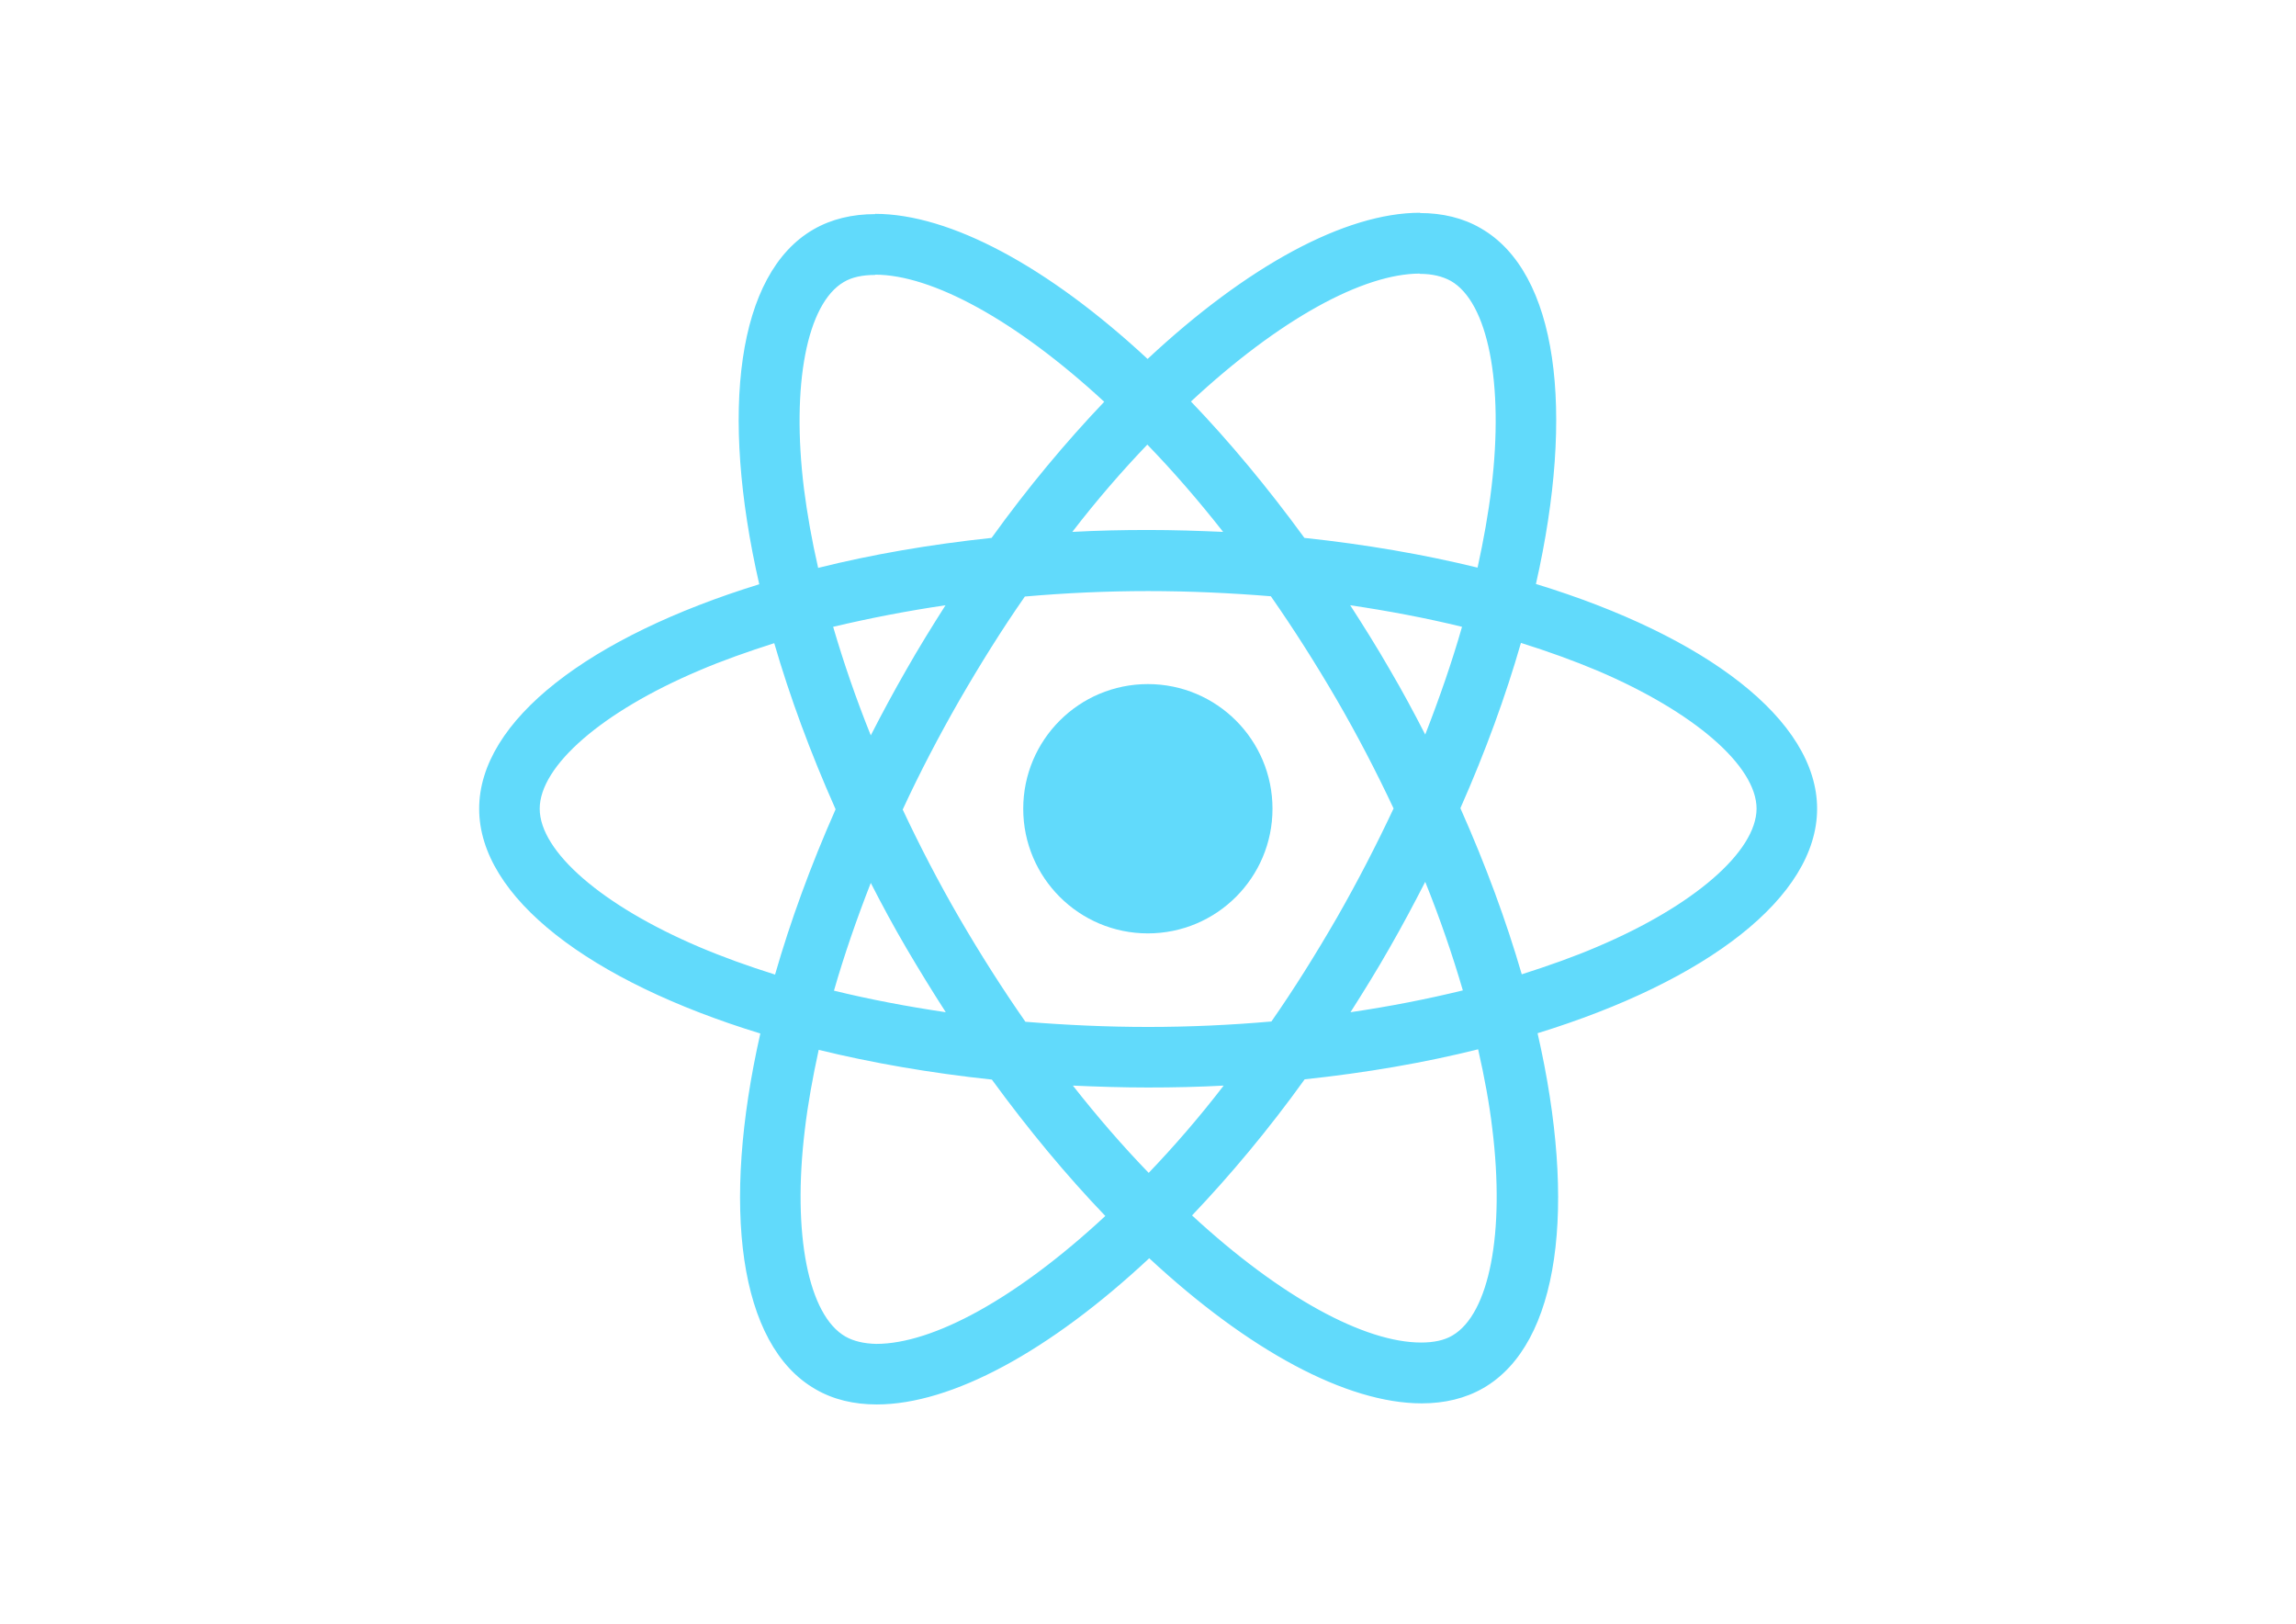
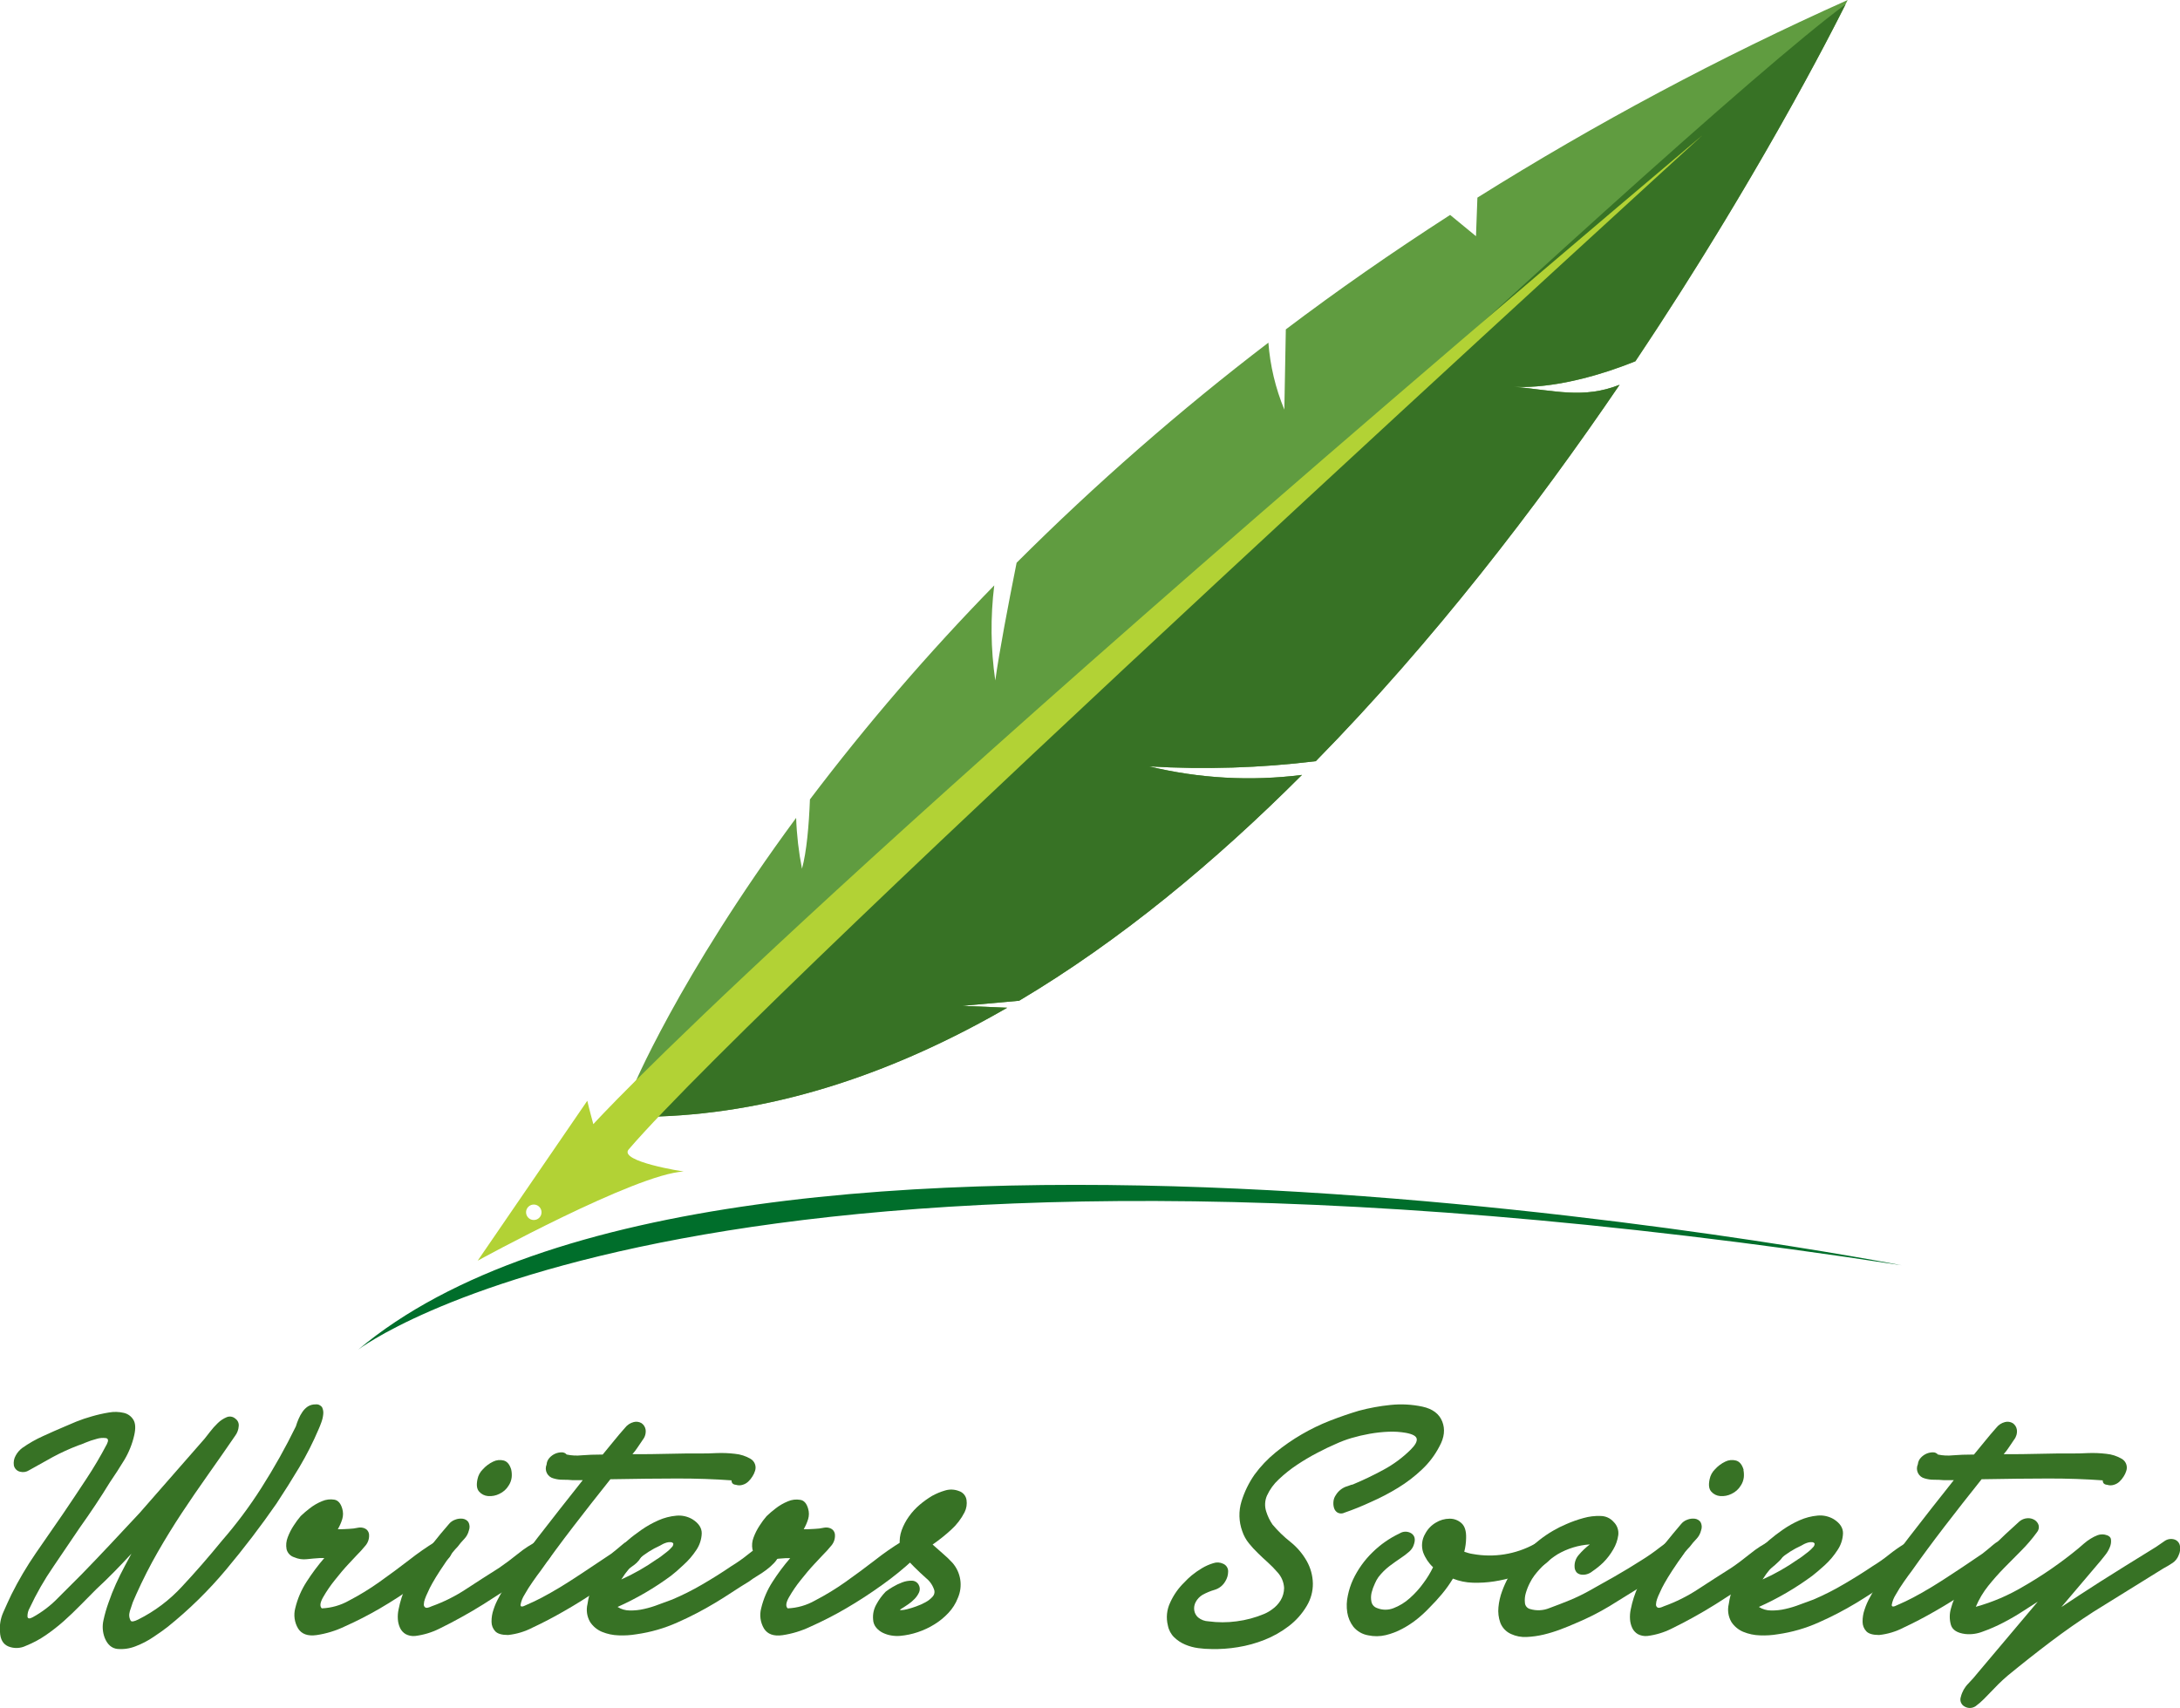
- <svg xmlns="http://www.w3.org/2000/svg" viewBox="0 0 841.9 595.3">
-   <g fill="#61DAFB">
-     <path d="M666.3 296.5c0-32.5-40.7-63.3-103.1-82.4 14.4-63.6 8-114.2-20.2-130.4-6.5-3.8-14.1-5.6-22.4-5.6v22.3c4.6 0 8.3.9 11.4 2.6 13.6 7.8 19.5 37.5 14.9 75.7-1.1 9.4-2.9 19.3-5.1 29.4-19.6-4.8-41-8.5-63.5-10.9-13.5-18.5-27.5-35.3-41.6-50 32.6-30.3 63.2-46.9 84-46.9V78c-27.5 0-63.5 19.6-99.9 53.6-36.4-33.8-72.4-53.2-99.9-53.2v22.3c20.7 0 51.4 16.5 84 46.6-14 14.7-28 31.4-41.3 49.9-22.6 2.4-44 6.1-63.6 11-2.3-10-4-19.7-5.2-29-4.7-38.2 1.1-67.9 14.6-75.8 3-1.8 6.9-2.6 11.5-2.6V78.5c-8.4 0-16 1.8-22.6 5.6-28.1 16.2-34.4 66.7-19.9 130.1-62.2 19.2-102.7 49.9-102.7 82.3 0 32.5 40.7 63.3 103.1 82.4-14.4 63.6-8 114.2 20.2 130.4 6.5 3.8 14.1 5.6 22.5 5.6 27.5 0 63.5-19.6 99.9-53.6 36.4 33.8 72.4 53.2 99.9 53.2 8.4 0 16-1.8 22.6-5.6 28.1-16.2 34.4-66.7 19.9-130.1 62-19.1 102.5-49.9 102.5-82.3zm-130.2-66.7c-3.7 12.9-8.3 26.2-13.5 39.5-4.1-8-8.4-16-13.1-24-4.6-8-9.5-15.8-14.4-23.4 14.2 2.1 27.9 4.7 41 7.9zm-45.8 106.5c-7.8 13.5-15.8 26.3-24.1 38.2-14.9 1.3-30 2-45.2 2-15.1 0-30.2-.7-45-1.9-8.3-11.9-16.4-24.6-24.2-38-7.6-13.1-14.5-26.4-20.8-39.8 6.2-13.4 13.2-26.8 20.7-39.9 7.8-13.5 15.8-26.3 24.1-38.2 14.9-1.3 30-2 45.2-2 15.1 0 30.2.7 45 1.9 8.3 11.9 16.4 24.6 24.2 38 7.6 13.1 14.5 26.4 20.8 39.8-6.3 13.4-13.2 26.8-20.7 39.9zm32.3-13c5.4 13.4 10 26.8 13.8 39.8-13.1 3.2-26.9 5.9-41.2 8 4.9-7.7 9.8-15.6 14.4-23.7 4.6-8 8.9-16.1 13-24.1zM421.2 430c-9.3-9.6-18.6-20.3-27.8-32 9 .4 18.2.7 27.5.7 9.4 0 18.7-.2 27.8-.7-9 11.7-18.3 22.4-27.5 32zm-74.4-58.9c-14.2-2.1-27.9-4.7-41-7.9 3.7-12.9 8.3-26.2 13.5-39.5 4.1 8 8.4 16 13.1 24 4.7 8 9.5 15.8 14.4 23.4zM420.7 163c9.3 9.6 18.6 20.3 27.8 32-9-.4-18.2-.7-27.5-.7-9.4 0-18.7.2-27.8.7 9-11.7 18.3-22.4 27.5-32zm-74 58.9c-4.9 7.7-9.8 15.6-14.4 23.7-4.6 8-8.9 16-13 24-5.4-13.4-10-26.8-13.8-39.8 13.1-3.1 26.9-5.8 41.2-7.9zm-90.5 125.2c-35.4-15.1-58.3-34.9-58.3-50.6 0-15.7 22.9-35.6 58.3-50.6 8.6-3.7 18-7 27.7-10.1 5.7 19.6 13.2 40 22.5 60.9-9.2 20.8-16.6 41.1-22.2 60.6-9.9-3.1-19.3-6.5-28-10.2zM310 490c-13.6-7.8-19.5-37.5-14.9-75.7 1.1-9.4 2.9-19.3 5.1-29.4 19.6 4.8 41 8.5 63.5 10.9 13.5 18.5 27.5 35.3 41.6 50-32.6 30.3-63.2 46.9-84 46.9-4.5-.1-8.3-1-11.3-2.7zm237.2-76.2c4.7 38.2-1.1 67.9-14.6 75.8-3 1.8-6.9 2.6-11.5 2.6-20.7 0-51.4-16.5-84-46.6 14-14.7 28-31.4 41.3-49.9 22.6-2.4 44-6.1 63.6-11 2.3 10.1 4.1 19.8 5.2 29.1zm38.5-66.7c-8.6 3.7-18 7-27.7 10.1-5.7-19.6-13.2-40-22.5-60.9 9.2-20.8 16.6-41.1 22.2-60.6 9.9 3.1 19.3 6.5 28.1 10.2 35.4 15.1 58.3 34.9 58.3 50.6-.1 15.7-23 35.6-58.4 50.6zM320.8 78.4z" />
-     <circle cx="420.9" cy="296.5" r="45.7" />
-     <path d="M520.5 78.1z" />
+ <svg xmlns="http://www.w3.org/2000/svg" viewBox="0 0 660.21 517.33">
+   <defs>
+     <style>.cls-1{fill:#609c40;}.cls-2{fill:#377225;}.cls-3{fill:#b2d235;}.cls-4{fill:#006e2b;}</style>
+   </defs>
+   <g id="Layer_2" data-name="Layer 2">
+     <g id="Camada_1" data-name="Camada 1">
+       <path class="cls-1" d="M348,232.13a277.72,277.72,0,0,0,50.49-1.58c35.64-36.33,66.82-77,92-114-11,4.34-19.58,1.72-32.44.53,0,0,13.72,1.81,37.25-7.65C535.81,48.85,559.57,0,559.57,0A912.83,912.83,0,0,0,447.43,59.86L447,71.54l-7.83-6.44q-26.56,17.12-49.76,34.67c-.13,7.28-.29,15.57-.45,24.3a66,66,0,0,1-4.83-20.28,768.48,768.48,0,0,0-76.25,66.66c-2.56,12.82-5.29,27.18-6.46,35.66a107.8,107.8,0,0,1-.31-28.8,682.92,682.92,0,0,0-55.82,64.82c-.3,7.81-1,15.91-2.41,21a96.52,96.52,0,0,1-1.77-15.4c-35.87,48.67-49.75,82.44-49.75,82.44l8,8c36.77-1.29,72.25-13.65,105.66-32.94l-13.61-.57,17.23-1.55c30.52-18.15,59.28-42,85.65-68.4A128.08,128.08,0,0,1,348,232.13Z" />
+       <path class="cls-2" d="M495.26,109.41c36.67-54.79,59.61-100,63.66-108.1-52.89,39-319.3,291.63-363.15,333.28l3.6,3.59c36.77-1.29,72.25-13.65,105.66-32.94l-13.61-.57,17.23-1.55c30.52-18.15,59.28-42,85.65-68.4A128.08,128.08,0,0,1,348,232.13a277.72,277.72,0,0,0,50.49-1.58c35.64-36.33,66.82-77,92-114-10.92,4.3-19.45,1.76-32.14.56C460.31,117.28,473.62,118.11,495.26,109.41Z" />
+       <path class="cls-2" d="M192.26,328.13c-.6,1.33-.89,2.05-.89,2.05l.37.37C191.92,329.75,192.08,328.93,192.26,328.13Z" />
+       <path class="cls-3" d="M515.54,41c-277.15,234.13-335.85,299.5-335.85,299.5s-1.33-4.84-1.83-7.09l-33.19,48.44s48-26.35,62.37-27c0,0-19.68-3-16.67-6.67C233.39,298.16,515.54,41,515.54,41ZM161.68,369.53A2.34,2.34,0,1,1,164,367.2,2.33,2.33,0,0,1,161.68,369.53Z" />
+       <path class="cls-4" d="M108.49,408.79s105.21-81.16,467.4-25.55C575.89,383.24,221.21,314.11,108.49,408.79Z" />
+       <path class="cls-2" d="M8.81,445.33a3.37,3.37,0,0,1-2.7.45,2.49,2.49,0,0,1-1.91-1.91,4.58,4.58,0,0,1,.56-3,7,7,0,0,1,2-2.31A37.92,37.92,0,0,1,13,435c2.25-1.05,4.47-2,6.64-2.93.83-.37,2-.86,3.43-1.46A45.41,45.41,0,0,1,27.83,429,43.47,43.47,0,0,1,33,427.83a11.09,11.09,0,0,1,4.5.12A4.55,4.55,0,0,1,40.37,430q1,1.58.28,4.72a25.53,25.53,0,0,1-3,7.49q-2.15,3.54-4.39,6.8-2.14,3.49-4.39,6.87t-4.73,6.86q-3.93,5.85-8,11.81a86.45,86.45,0,0,0-7.15,12.49,4.9,4.9,0,0,0-.67,2.59c.07.68.6.75,1.57.23a32.22,32.22,0,0,0,7.82-6q3.78-3.82,7-7,4.16-4.27,8.55-8.95t9-9.62l19.69-22.5c.37-.45.92-1.14,1.63-2.08a22.7,22.7,0,0,1,2.36-2.65,8.61,8.61,0,0,1,2.7-1.8,2.5,2.5,0,0,1,2.65.45,2.42,2.42,0,0,1,1,2.31,5.34,5.34,0,0,1-1,2.76q-4.17,6.08-8.27,11.87t-7.94,11.59q-3.82,5.79-7.31,11.87T41.22,483q-.57,1.25-1,2.31c-.26.71-.47,1.33-.62,1.86a7.54,7.54,0,0,0-.45,1.68,3.31,3.31,0,0,0,.45,2.08q.45.51,2.25-.39a45.67,45.67,0,0,0,13.28-10q6-6.42,12.15-13.95a132.85,132.85,0,0,0,11.93-16A188.24,188.24,0,0,0,89.6,432.05a20.19,20.19,0,0,1,.84-2.3,11.82,11.82,0,0,1,1.18-2.14A6.12,6.12,0,0,1,93.25,426a4.19,4.19,0,0,1,2.31-.62,2.07,2.07,0,0,1,2,.91,3.81,3.81,0,0,1,.33,2.08,9.6,9.6,0,0,1-.56,2.42c-.3.82-.56,1.5-.79,2a97.07,97.07,0,0,1-5.9,11.65q-3.33,5.56-6.92,11-7.09,10.23-15.19,19.91a125.69,125.69,0,0,1-17.78,17.44q-1.58,1.24-4.22,3a26.08,26.08,0,0,1-5.51,2.87,12,12,0,0,1-5.46.79c-1.73-.19-3-1.3-3.83-3.32a9.19,9.19,0,0,1-.39-5.4,41.05,41.05,0,0,1,1.52-5.29q1-2.92,2.25-5.68t2.7-5.46l2-3.71q-2.59,2.81-5.24,5.51t-5.45,5.29q-2.25,2.25-4.73,4.78t-5.06,4.84a56.41,56.41,0,0,1-5.46,4.27,30.34,30.34,0,0,1-6,3.21,6.54,6.54,0,0,1-5.29.22q-2.47-1-2.59-4.5a12.06,12.06,0,0,1,1-5.85c.82-1.87,1.65-3.67,2.47-5.4a104.71,104.71,0,0,1,7.37-12.49l8.16-11.81q3.6-5.3,7.14-10.69a120,120,0,0,0,6.25-10.58c.52-1.05.43-1.64-.28-1.8a6.55,6.55,0,0,0-2.81.23,24.73,24.73,0,0,0-3.49,1.18,20.43,20.43,0,0,1-2.2.84,66.76,66.76,0,0,0-7.53,3.44Q12.41,443.3,8.81,445.33Z" />
+       <path class="cls-2" d="M103.66,457a5.45,5.45,0,0,1,0,3.1,14.67,14.67,0,0,1-1.35,3.09c1,0,2.19,0,3.43-.11a14.36,14.36,0,0,0,2.65-.34,3.43,3.43,0,0,1,2,.17,2.21,2.21,0,0,1,1.35,1.63,4.59,4.59,0,0,1-1,3.54,40.84,40.84,0,0,1-2.81,3.1c-.23.22-1,1.07-2.37,2.53s-2.74,3.09-4.16,4.89a40,40,0,0,0-3.54,5.18c-.94,1.65-1.07,2.78-.4,3.38a18.21,18.21,0,0,0,8.27-2.37,77.8,77.8,0,0,0,9.17-5.62q4.62-3.27,9.06-6.7a83.59,83.59,0,0,1,8-5.57,3.32,3.32,0,0,1,2.65-.56,3.15,3.15,0,0,1,1.8,1.24,3.29,3.29,0,0,1,.51,2.19,3.9,3.9,0,0,1-1.24,2.42,92.88,92.88,0,0,1-9.51,7.76q-5.46,3.94-11.08,7.21a110.18,110.18,0,0,1-10.75,5.51,29.67,29.67,0,0,1-8.49,2.59c-2.63.37-4.49-.3-5.57-2a8,8,0,0,1-.85-6.19,25.73,25.73,0,0,1,3.44-8,62.1,62.1,0,0,1,5.34-7.15H96.91c-1.28.08-2.59.19-3.94.34a7.27,7.27,0,0,1-3.82-.56,3.42,3.42,0,0,1-2.37-2.48,6.55,6.55,0,0,1,.34-3.54A17.54,17.54,0,0,1,89,462a24.75,24.75,0,0,1,2.08-2.81,31.33,31.33,0,0,1,2.7-2.31,15.53,15.53,0,0,1,3.77-2.19,6.53,6.53,0,0,1,3.71-.45C102.4,454.44,103.21,455.38,103.66,457Z" />
+       <path class="cls-2" d="M135.84,461.76a4.3,4.3,0,0,1,2-1.46,4.67,4.67,0,0,1,2.31-.29,2.51,2.51,0,0,1,1.69,1,3,3,0,0,1,.17,2.53,5.6,5.6,0,0,1-1.41,2.59,23.24,23.24,0,0,0-2,2.36,23.57,23.57,0,0,0-2.7,3.32q-1.35,2-2.64,3.93c-.87,1.32-1.63,2.58-2.31,3.78a27,27,0,0,0-1.46,2.92,17,17,0,0,0-.79,1.86,4.89,4.89,0,0,0-.34,1.63,1,1,0,0,0,.51,1c.34.18,1,0,1.86-.4a48.71,48.71,0,0,0,10.46-5.23c3.38-2.21,6.67-4.33,9.9-6.36,1.87-1.27,3.81-2.72,5.8-4.33a31.66,31.66,0,0,1,6.24-4,3.13,3.13,0,0,1,2.7-.29,2.58,2.58,0,0,1,1.35,1.58,4.32,4.32,0,0,1,0,2.42,5,5,0,0,1-1.35,2.36,33,33,0,0,1-6.19,4.84c-2.32,1.42-4.54,2.81-6.64,4.16s-4.37,2.83-6.58,4.22-4.48,2.72-6.81,4c-2,1.12-4.22,2.27-6.58,3.43a22.5,22.5,0,0,1-7.26,2.19,5,5,0,0,1-2.92-.56,4.28,4.28,0,0,1-1.69-1.86,7.38,7.38,0,0,1-.67-2.64,10.58,10.58,0,0,1,.22-3,31.66,31.66,0,0,1,2.25-7,50.46,50.46,0,0,1,3.66-6.69q2.08-3.21,4.44-6.24C132.69,465.47,134.26,463.56,135.84,461.76Zm19-16.54a7.44,7.44,0,0,1,.12,2.25,5.64,5.64,0,0,1-.9,2.47,6.43,6.43,0,0,1-2.82,2.54,6.5,6.5,0,0,1-3.43.67,4,4,0,0,1-2.7-1.35c-.71-.79-.88-2-.5-3.77a5.72,5.72,0,0,1,1.63-3,9.93,9.93,0,0,1,3.09-2.31,4.58,4.58,0,0,1,3.26-.33C153.65,442.7,154.4,443.64,154.85,445.22Z" />
+       <path class="cls-2" d="M165.54,443.53a3.35,3.35,0,0,1,.9-2,5.16,5.16,0,0,1,1.75-1.24,5,5,0,0,1,1.91-.39,1.91,1.91,0,0,1,1.52.67,14.59,14.59,0,0,0,4.55.23q2.54-.22,6.36-.23c1.13-1.35,2.23-2.7,3.32-4.05s2.23-2.7,3.43-4.05a4.81,4.81,0,0,1,2.65-1.74,3.09,3.09,0,0,1,2.36.34,2.93,2.93,0,0,1,1.24,2,4.06,4.06,0,0,1-.85,3c-.52.75-1,1.51-1.52,2.25a17.76,17.76,0,0,1-1.63,2.14c3.6,0,7.15,0,10.63-.11s7-.11,10.64-.11c.9,0,2.28,0,4.16-.11a35.4,35.4,0,0,1,5.63.22,11.38,11.38,0,0,1,4.72,1.52,3.08,3.08,0,0,1,1.35,3.66,6.6,6.6,0,0,1-.79,1.68,7.42,7.42,0,0,1-1.29,1.58,4.11,4.11,0,0,1-1.69.95,3.24,3.24,0,0,1-2,0q-1.35-.11-1.35-1.35-7.75-.57-16.42-.56t-20.26.22q-5.85,7.32-11.25,14.35t-10,13.55c-.53.68-1.28,1.71-2.25,3.1a45.4,45.4,0,0,0-2.53,4,8.48,8.48,0,0,0-1.18,3c-.08.72.52.73,1.8.06,1.57-.67,3.15-1.42,4.72-2.25s3.34-1.84,5.29-3,4.18-2.62,6.69-4.27,5.5-3.64,9-6q1.57-1.23,3.21-2.64a6.46,6.46,0,0,1,3.54-1.63,2.1,2.1,0,0,1,2.59,1.24,4.19,4.19,0,0,1,.11,3.15,7.53,7.53,0,0,1-2.64,3.37q-1.86,1.35-3.66,2.59-2.93,2-7.6,5.18t-9.73,6.07q-5.06,2.92-9.67,5.06a20.84,20.84,0,0,1-7.43,2.25c-1.88,0-3.17-.37-3.88-1.12a4.19,4.19,0,0,1-1.13-2.87,10.8,10.8,0,0,1,.62-3.77,20,20,0,0,1,1.58-3.6,129.37,129.37,0,0,1,11.75-18.11q6.71-8.67,13.68-17.44H173.3c-.82-.08-1.76-.12-2.81-.12a9.31,9.31,0,0,1-2.81-.39,3.08,3.08,0,0,1-2.14-4.22Z" />
+       <path class="cls-2" d="M203.23,477.28a86.71,86.71,0,0,1-16.2,9.45,6.87,6.87,0,0,0,3.66,1.07,17.34,17.34,0,0,0,4.33-.45,29.8,29.8,0,0,0,4.44-1.35c1.47-.56,2.83-1.06,4.11-1.51a79.07,79.07,0,0,0,9-4.51q4.66-2.7,8.94-5.62a45,45,0,0,0,4.89-3.43,45.11,45.11,0,0,1,4.9-3.43,4.8,4.8,0,0,1,2.19-.74,2.92,2.92,0,0,1,1.8.45,2.37,2.37,0,0,1,1,1.47A4.26,4.26,0,0,1,236,471a7.9,7.9,0,0,1-1.63,2.48,18.19,18.19,0,0,1-2.36,2.08,31.66,31.66,0,0,1-2.7,1.8,25.25,25.25,0,0,0-2.42,1.63q-2.6,1.57-5.17,3.27t-5.18,3.26a102.3,102.3,0,0,1-11.36,5.9A46.12,46.12,0,0,1,192.77,495a25.88,25.88,0,0,1-5.4.34,14.39,14.39,0,0,1-5.07-1.07,8,8,0,0,1-3.6-3,7.31,7.31,0,0,1-.78-5.4,23.35,23.35,0,0,1,4.44-10.75,51.58,51.58,0,0,1,7.82-8.61c1.13-1,2.49-2,4.11-3.15a30.23,30.23,0,0,1,5.12-2.87,17.12,17.12,0,0,1,5.4-1.4,8.08,8.08,0,0,1,4.95,1.12q2.81,1.8,2.76,4.28a9.61,9.61,0,0,1-1.64,5A23.23,23.23,0,0,1,207,474C205.46,475.45,204.21,476.54,203.23,477.28Zm-3.37-9.11a27,27,0,0,0-6.47,4.11,26.11,26.11,0,0,0-5.23,6.13,64.79,64.79,0,0,0,10.68-6.08,16,16,0,0,0,1.47-1q.9-.68,1.74-1.35a10.2,10.2,0,0,0,1.41-1.35,1.4,1.4,0,0,0,.45-1.12,1,1,0,0,0-.79-.4,3.45,3.45,0,0,0-1.18.11,7.57,7.57,0,0,0-1.18.45A8,8,0,0,0,199.86,468.17Z" />
+       <path class="cls-2" d="M244.75,457a5.45,5.45,0,0,1,0,3.1,14.67,14.67,0,0,1-1.35,3.09c1,0,2.19,0,3.43-.11a14.36,14.36,0,0,0,2.65-.34,3.43,3.43,0,0,1,2,.17,2.21,2.21,0,0,1,1.35,1.63,4.59,4.59,0,0,1-1,3.54,40.84,40.84,0,0,1-2.81,3.1c-.23.22-1,1.07-2.37,2.53s-2.74,3.09-4.16,4.89a40,40,0,0,0-3.54,5.18c-.94,1.65-1.07,2.78-.4,3.38a18.21,18.21,0,0,0,8.27-2.37A78.63,78.63,0,0,0,256,479.2c3.08-2.18,6.09-4.41,9.06-6.7a83.59,83.59,0,0,1,8-5.57,3.32,3.32,0,0,1,2.65-.56,3.15,3.15,0,0,1,1.8,1.24,3.23,3.23,0,0,1,.5,2.19,3.83,3.83,0,0,1-1.23,2.42,92.88,92.88,0,0,1-9.51,7.76q-5.46,3.94-11.08,7.21a110.18,110.18,0,0,1-10.75,5.51,29.67,29.67,0,0,1-8.49,2.59c-2.63.37-4.49-.3-5.57-2a8,8,0,0,1-.85-6.19,25.73,25.73,0,0,1,3.44-8,62.1,62.1,0,0,1,5.34-7.15H238c-1.28.08-2.59.19-3.94.34a7.27,7.27,0,0,1-3.82-.56,3.42,3.42,0,0,1-2.37-2.48,6.55,6.55,0,0,1,.34-3.54,17.54,17.54,0,0,1,1.86-3.66,23.6,23.6,0,0,1,2.08-2.81,31.33,31.33,0,0,1,2.7-2.31,15.53,15.53,0,0,1,3.77-2.19,6.53,6.53,0,0,1,3.71-.45C243.49,454.44,244.3,455.38,244.75,457Z" />
+       <path class="cls-2" d="M292.12,458.05a18.48,18.48,0,0,1-4.11,5.34,52.63,52.63,0,0,1-5.57,4.44c1,.9,2,1.79,3,2.65a33.28,33.28,0,0,1,3,2.87A10.06,10.06,0,0,1,290.09,484a13.9,13.9,0,0,1-2.87,4.55A20.43,20.43,0,0,1,283,492a23.64,23.64,0,0,1-5.06,2.37,23,23,0,0,1-5.29,1.12,10.63,10.63,0,0,1-2.7-.11,9.33,9.33,0,0,1-2.53-.79,6.08,6.08,0,0,1-2-1.52,4.06,4.06,0,0,1-1-2.53,7.81,7.81,0,0,1,1-4.61,17,17,0,0,1,2.81-3.83,18,18,0,0,1,2.09-1.4,17.06,17.06,0,0,1,2.92-1.41,7.59,7.59,0,0,1,2.93-.51,2.34,2.34,0,0,1,2.08,1.3,2.53,2.53,0,0,1,.11,2.19,6.91,6.91,0,0,1-1.35,2,11.92,11.92,0,0,1-2.08,1.74c-.79.53-1.48,1-2.08,1.35-.38.23-.36.34.05.34a8.17,8.17,0,0,0,1.8-.28,26.32,26.32,0,0,0,2.76-.85,17.64,17.64,0,0,0,2.87-1.29,7.89,7.89,0,0,0,2.08-1.63,2.11,2.11,0,0,0,.56-1.91,7.49,7.49,0,0,0-2.42-3.66q-1.84-1.63-3.65-3.43c-1.05-1.05-2-2.07-2.87-3a6.4,6.4,0,0,1-1.52-3.72,10.11,10.11,0,0,1,.56-4.44,17.15,17.15,0,0,1,2.2-4.16,19.23,19.23,0,0,1,3.26-3.55,27.7,27.7,0,0,1,3.77-2.7,19.05,19.05,0,0,1,3.94-1.63,6.37,6.37,0,0,1,4.16.17,3.34,3.34,0,0,1,2.31,2.7A6.22,6.22,0,0,1,292.12,458.05Z" />
+       <path class="cls-2" d="M407.22,458.16a2.27,2.27,0,0,1-2.14,0,2.47,2.47,0,0,1-1.07-1.4,4.9,4.9,0,0,1-.17-2,3.87,3.87,0,0,1,.68-1.86,6.13,6.13,0,0,1,3.37-2.7c-.15.08.08,0,.68-.22a4.61,4.61,0,0,1,1.12-.34,100.38,100.38,0,0,0,9.29-4.45,35.67,35.67,0,0,0,8.27-6.13c1.35-1.35,1.95-2.43,1.8-3.26s-1.24-1.42-3.27-1.8a24.44,24.44,0,0,0-5.29-.34,43,43,0,0,0-5.68.62,51,51,0,0,0-5.51,1.29,34.66,34.66,0,0,0-4.78,1.8q-2.37,1-5.52,2.65a67.14,67.14,0,0,0-6.18,3.65,41.42,41.42,0,0,0-5.52,4.39,15.53,15.53,0,0,0-3.6,4.95,6.77,6.77,0,0,0-.22,4.84,14.61,14.61,0,0,0,1.91,3.94,37,37,0,0,0,5.4,5.23,20.17,20.17,0,0,1,4.95,5.8,14.39,14.39,0,0,1,1.86,6.8,12.86,12.86,0,0,1-1.86,6.81,21.2,21.2,0,0,1-5.46,6.13,30.65,30.65,0,0,1-7.25,4.11,38.25,38.25,0,0,1-8.16,2.25,42.52,42.52,0,0,1-8,.56,29.49,29.49,0,0,1-4-.28,15.19,15.19,0,0,1-3.94-1.07,10.89,10.89,0,0,1-3.32-2.19,6.74,6.74,0,0,1-1.91-3.55,10.31,10.31,0,0,1,.73-7.08,19.81,19.81,0,0,1,4.22-6,23.25,23.25,0,0,1,2.25-2.14A25.61,25.61,0,0,1,364,475a15,15,0,0,1,3.43-1.52,3.88,3.88,0,0,1,3,.17,2.46,2.46,0,0,1,1.51,2.42,5.56,5.56,0,0,1-.84,2.87,5.49,5.49,0,0,1-3.21,2.59,18,18,0,0,0-3.77,1.57,5.66,5.66,0,0,0-2,2.14,4.08,4.08,0,0,0-.45,2.48,3.57,3.57,0,0,0,1.18,2.19,5.26,5.26,0,0,0,3.15,1.18,31.75,31.75,0,0,0,8.49,0,32.19,32.19,0,0,0,8.38-2.25,11.64,11.64,0,0,0,2.42-1.4,9.23,9.23,0,0,0,2.54-2.7,7.37,7.37,0,0,0,1.06-3.77,7.59,7.59,0,0,0-2-4.73,32.93,32.93,0,0,0-2.93-3c-1.05-.94-2.06-1.87-3-2.81a30.78,30.78,0,0,1-2.75-3,11.77,11.77,0,0,1-2-3.66,14.25,14.25,0,0,1-.23-9,29,29,0,0,1,3.94-8.1,36.13,36.13,0,0,1,6.41-6.75,60.42,60.42,0,0,1,7.88-5.46,62,62,0,0,1,8.61-4.16c3-1.16,5.86-2.15,8.72-3a60.25,60.25,0,0,1,9.56-1.75,31,31,0,0,1,9.68.51q4.61,1,6,4.5t-.85,7.54a25.84,25.84,0,0,1-5.29,7,43.19,43.19,0,0,1-7.2,5.52,67.92,67.92,0,0,1-8.15,4.27Q411.15,456.81,407.22,458.16Z" />
+       <path class="cls-2" d="M423.87,464.46a3.33,3.33,0,0,1,3.49-.06q1.58,1,.9,3.21a4.68,4.68,0,0,1-1.47,2.36,23.31,23.31,0,0,1-2.64,2c-1,.67-2.12,1.46-3.32,2.36a18.56,18.56,0,0,0-3.38,3.37,10.06,10.06,0,0,0-1.06,1.92,15,15,0,0,0-1,2.75,6.44,6.44,0,0,0-.06,2.76,2.54,2.54,0,0,0,1.64,1.91,6.71,6.71,0,0,0,5.06.06,15.74,15.74,0,0,0,4.89-3,27.45,27.45,0,0,0,4.17-4.61A28.8,28.8,0,0,0,434,474.7a11.79,11.79,0,0,1-3-4.5,6.82,6.82,0,0,1,.62-5.63,8.4,8.4,0,0,1,3.21-3.37A8,8,0,0,1,439,460a5.23,5.23,0,0,1,3.6,1.35q1.51,1.35,1.41,4.5a17.5,17.5,0,0,1-.56,4.16l1.23.39a9.24,9.24,0,0,0,1.35.29,28.36,28.36,0,0,0,18.68-3l1.58-.79a5.42,5.42,0,0,1,1.74-.56,2.1,2.1,0,0,1,1.46.28,2.74,2.74,0,0,1,1,1.63,3.83,3.83,0,0,1-.17,2.53,6.49,6.49,0,0,1-1.41,2.08,8.14,8.14,0,0,1-2.08,1.52c-.78.42-1.52.77-2.19,1.07a52,52,0,0,1-5.74,2.08,46.86,46.86,0,0,1-6.41,1.47,35.36,35.36,0,0,1-6.47.39,17.61,17.61,0,0,1-6-1.24,38,38,0,0,1-3.38,4.73c-1.2,1.42-2.4,2.74-3.6,3.93a37.66,37.66,0,0,1-3.82,3.55,28.71,28.71,0,0,1-4.56,3,20.77,20.77,0,0,1-5,1.91,12.09,12.09,0,0,1-5.29.06,7.46,7.46,0,0,1-4.5-2.59,9.59,9.59,0,0,1-1.85-4.33,13.7,13.7,0,0,1,.17-5.12,21.64,21.64,0,0,1,1.57-4.84,28.36,28.36,0,0,1,5.91-8.27A29.72,29.72,0,0,1,423.87,464.46Z" />
+       <path class="cls-2" d="M482.26,475.93a4.5,4.5,0,0,1-1.57.85,4.07,4.07,0,0,1-1.75.17,2.54,2.54,0,0,1-1.4-.62,2.61,2.61,0,0,1-.68-1.75A5,5,0,0,1,478.1,471a21.39,21.39,0,0,1,3.38-3.21,22.21,22.21,0,0,0-9.79,3,26.92,26.92,0,0,0-7,6.41,13.84,13.84,0,0,0-1.35,2.2,16.91,16.91,0,0,0-1.24,3.09,7.59,7.59,0,0,0-.28,3,2.08,2.08,0,0,0,1.52,1.86,8.74,8.74,0,0,0,5.91-.28c2.14-.79,4.22-1.59,6.24-2.42A56.49,56.49,0,0,0,481,482q3.76-2.07,8-4.5t8-4.84a60.19,60.19,0,0,0,5.74-4c.37-.3.83-.64,1.35-1a11.8,11.8,0,0,1,1.69-1,4,4,0,0,1,1.8-.45,2.56,2.56,0,0,1,1.69.67,2.92,2.92,0,0,1,.5,3.94,15.08,15.08,0,0,1-3.77,4.05,41.73,41.73,0,0,1-5.17,3.43c-1.8,1-3,1.74-3.71,2.19q-4.85,3-9.68,6a77.26,77.26,0,0,1-10.24,5.17c-1.35.61-2.87,1.22-4.56,1.86a43,43,0,0,1-5.11,1.58,28.09,28.09,0,0,1-5.18.73,10,10,0,0,1-4.73-.9,6.16,6.16,0,0,1-3.26-3.44,10.68,10.68,0,0,1-.56-4.67,19,19,0,0,1,1.12-4.89,30.67,30.67,0,0,1,1.91-4.22,35.48,35.48,0,0,1,5.74-7.93,34.82,34.82,0,0,1,7.77-6.13,34.2,34.2,0,0,1,4-2,36.46,36.46,0,0,1,5.23-1.85,16.64,16.64,0,0,1,5.18-.62,5.26,5.26,0,0,1,3.94,1.8,4.75,4.75,0,0,1,1.4,4,11.48,11.48,0,0,1-1.52,4.33,19.08,19.08,0,0,1-3,3.94A23.82,23.82,0,0,1,482.26,475.93Z" />
+       <path class="cls-2" d="M509,461.76a4.3,4.3,0,0,1,2-1.46,4.67,4.67,0,0,1,2.31-.29,2.51,2.51,0,0,1,1.69,1,3,3,0,0,1,.17,2.53,5.6,5.6,0,0,1-1.41,2.59,23.24,23.24,0,0,0-2,2.36,23.57,23.57,0,0,0-2.7,3.32q-1.35,2-2.64,3.93c-.87,1.32-1.63,2.58-2.31,3.78a27,27,0,0,0-1.46,2.92,17,17,0,0,0-.79,1.86,5.16,5.16,0,0,0-.34,1.63,1,1,0,0,0,.51,1c.34.18,1,0,1.86-.4a48.71,48.71,0,0,0,10.46-5.23q5.07-3.31,9.9-6.36c1.88-1.27,3.81-2.72,5.8-4.33a32,32,0,0,1,6.24-4,3.14,3.14,0,0,1,2.7-.29,2.55,2.55,0,0,1,1.35,1.58,4.32,4.32,0,0,1,0,2.42,4.89,4.89,0,0,1-1.35,2.36,33,33,0,0,1-6.19,4.84c-2.32,1.42-4.54,2.81-6.64,4.16s-4.37,2.83-6.58,4.22-4.48,2.72-6.8,4c-2,1.12-4.22,2.27-6.59,3.43a22.52,22.52,0,0,1-7.25,2.19,5,5,0,0,1-2.93-.56,4.28,4.28,0,0,1-1.69-1.86,7.38,7.38,0,0,1-.67-2.64,10.58,10.58,0,0,1,.22-3,31.66,31.66,0,0,1,2.25-7,50.46,50.46,0,0,1,3.66-6.69q2.08-3.21,4.45-6.24C505.89,465.47,507.47,463.56,509,461.76Zm19-16.54a7.8,7.8,0,0,1,.11,2.25,5.64,5.64,0,0,1-.9,2.47,6.43,6.43,0,0,1-2.82,2.54,6.5,6.5,0,0,1-3.43.67,4,4,0,0,1-2.7-1.35c-.71-.79-.88-2-.5-3.77a5.79,5.79,0,0,1,1.63-3,10,10,0,0,1,3.09-2.31,4.6,4.6,0,0,1,3.27-.33C526.85,442.7,527.6,443.64,528.06,445.22Z" />
+       <path class="cls-2" d="M548.87,477.28a86.71,86.71,0,0,1-16.2,9.45,6.87,6.87,0,0,0,3.66,1.07,17.34,17.34,0,0,0,4.33-.45A29.8,29.8,0,0,0,545.1,486c1.46-.56,2.83-1.06,4.11-1.51a78.14,78.14,0,0,0,8.94-4.51q4.67-2.7,9-5.62a46,46,0,0,0,4.89-3.43,45.11,45.11,0,0,1,4.9-3.43,4.76,4.76,0,0,1,2.19-.74,2.92,2.92,0,0,1,1.8.45,2.37,2.37,0,0,1,1,1.47,4.26,4.26,0,0,1-.23,2.3,8.08,8.08,0,0,1-1.63,2.48,18.19,18.19,0,0,1-2.36,2.08q-1.3,1-2.7,1.8A24,24,0,0,0,572.5,479c-1.73,1-3.45,2.14-5.18,3.27s-3.45,2.21-5.17,3.26a101.58,101.58,0,0,1-11.37,5.9A46,46,0,0,1,538.41,495a25.93,25.93,0,0,1-5.41.34,14.38,14.38,0,0,1-5.06-1.07,8,8,0,0,1-3.6-3,7.36,7.36,0,0,1-.79-5.4A23.47,23.47,0,0,1,528,475.09a51.15,51.15,0,0,1,7.82-8.61,50.23,50.23,0,0,1,4.11-3.15,30.14,30.14,0,0,1,5.11-2.87,17.17,17.17,0,0,1,5.41-1.4,8.09,8.09,0,0,1,4.95,1.12q2.8,1.8,2.75,4.28a9.6,9.6,0,0,1-1.63,5,23.23,23.23,0,0,1-3.88,4.61C551.1,475.45,549.85,476.54,548.87,477.28Zm-3.38-9.11a27.18,27.18,0,0,0-6.46,4.11,26.14,26.14,0,0,0-5.24,6.13,64.48,64.48,0,0,0,10.69-6.08,16.15,16.15,0,0,0,1.46-1c.6-.45,1.19-.9,1.75-1.35a10.2,10.2,0,0,0,1.41-1.35,1.4,1.4,0,0,0,.45-1.12,1,1,0,0,0-.79-.4,3.45,3.45,0,0,0-1.18.11,7.21,7.21,0,0,0-1.18.45A9.33,9.33,0,0,0,545.49,468.17Z" />
+       <path class="cls-2" d="M580.82,443.53a3.35,3.35,0,0,1,.9-2,5.16,5.16,0,0,1,1.75-1.24,5,5,0,0,1,1.91-.39,1.92,1.92,0,0,1,1.52.67,14.63,14.63,0,0,0,4.56.23q2.52-.22,6.35-.23c1.13-1.35,2.23-2.7,3.32-4.05s2.23-2.7,3.43-4.05a4.81,4.81,0,0,1,2.65-1.74,3.09,3.09,0,0,1,2.36.34,2.93,2.93,0,0,1,1.24,2,4.06,4.06,0,0,1-.85,3c-.52.75-1,1.51-1.52,2.25a16.79,16.79,0,0,1-1.63,2.14c3.6,0,7.15,0,10.64-.11s7-.11,10.63-.11c.9,0,2.29,0,4.16-.11a35.36,35.36,0,0,1,5.63.22,11.38,11.38,0,0,1,4.72,1.52,3.08,3.08,0,0,1,1.35,3.66,6.6,6.6,0,0,1-.79,1.68,7.42,7.42,0,0,1-1.29,1.58,4.11,4.11,0,0,1-1.69.95,3.21,3.21,0,0,1-2,0c-.91-.07-1.36-.52-1.36-1.35q-7.76-.57-16.42-.56t-20.26.22q-5.85,7.32-11.25,14.35t-10,13.55c-.53.68-1.28,1.71-2.25,3.1a45.4,45.4,0,0,0-2.53,4,8.48,8.48,0,0,0-1.18,3c-.08.72.52.73,1.8.06,1.57-.67,3.15-1.42,4.72-2.25s3.34-1.84,5.29-3,4.18-2.62,6.7-4.27,5.49-3.64,8.94-6q1.58-1.23,3.21-2.64a6.46,6.46,0,0,1,3.54-1.63,2.1,2.1,0,0,1,2.59,1.24,4.19,4.19,0,0,1,.11,3.15,7.46,7.46,0,0,1-2.64,3.37q-1.86,1.35-3.66,2.59-2.92,2-7.6,5.18t-9.73,6.07q-5.06,2.92-9.67,5.06a20.78,20.78,0,0,1-7.43,2.25c-1.88,0-3.17-.37-3.88-1.12a4.19,4.19,0,0,1-1.13-2.87,10.8,10.8,0,0,1,.62-3.77,20,20,0,0,1,1.58-3.6,128.55,128.55,0,0,1,11.76-18.11q6.69-8.67,13.67-17.44h-3.15q-1.25-.12-2.82-.12a9.31,9.31,0,0,1-2.81-.39,3.08,3.08,0,0,1-2.14-4.22Z" />
+       <path class="cls-2" d="M611.54,460.86a4.1,4.1,0,0,1,2.42-1,3.68,3.68,0,0,1,2.19.51,2.85,2.85,0,0,1,1.24,1.57,2.44,2.44,0,0,1-.56,2.25,47.55,47.55,0,0,1-4.73,5.52c-1.72,1.72-3.43,3.45-5.12,5.17s-3.3,3.55-4.84,5.46a26.77,26.77,0,0,0-3.77,6.35,58.46,58.46,0,0,0,14.35-6.13A120.49,120.49,0,0,0,629.43,469l1.69-1.46a14.84,14.84,0,0,1,2-1.47,11.8,11.8,0,0,1,2.13-1.07,4.12,4.12,0,0,1,2.2-.17c1.12.23,1.74.7,1.85,1.41a4.56,4.56,0,0,1-.33,2.37,9.17,9.17,0,0,1-1.41,2.41l-1.35,1.69-11.93,14.06,5.52-3.65c1.87-1.24,3.94-2.57,6.19-4s4.76-3,7.53-4.73l9.45-5.85c.75-.53,1.6-1.11,2.54-1.75a3.42,3.42,0,0,1,3-.5,2.45,2.45,0,0,1,1.69,2,4.63,4.63,0,0,1-.34,2.64,4.94,4.94,0,0,1-1.91,2.48,32.77,32.77,0,0,1-2.82,1.68L634,488.2q-6.63,4.28-12.94,9.05t-13.05,10.3c-1,.9-2,1.74-2.76,2.53s-1.53,1.56-2.25,2.31-1.44,1.5-2.19,2.25a22.73,22.73,0,0,1-2.48,2.14,3.11,3.11,0,0,1-3.26.17,2.42,2.42,0,0,1-1.23-3,8.59,8.59,0,0,1,2.25-4q1.68-1.74,2.92-3.32l18.12-21.49c-1.21.75-2.72,1.73-4.56,2.93s-3.81,2.34-5.91,3.43a48.89,48.89,0,0,1-6.19,2.7,11.25,11.25,0,0,1-5.29.73q-3.6-.45-4.33-2.7a8.87,8.87,0,0,1,0-5.06,22.85,22.85,0,0,1,2.31-5.57c1-1.84,1.95-3.28,2.7-4.34a74.07,74.07,0,0,1,7.37-8.6Q607.26,464.69,611.54,460.86Z" />
+     </g>
  </g>
</svg>
